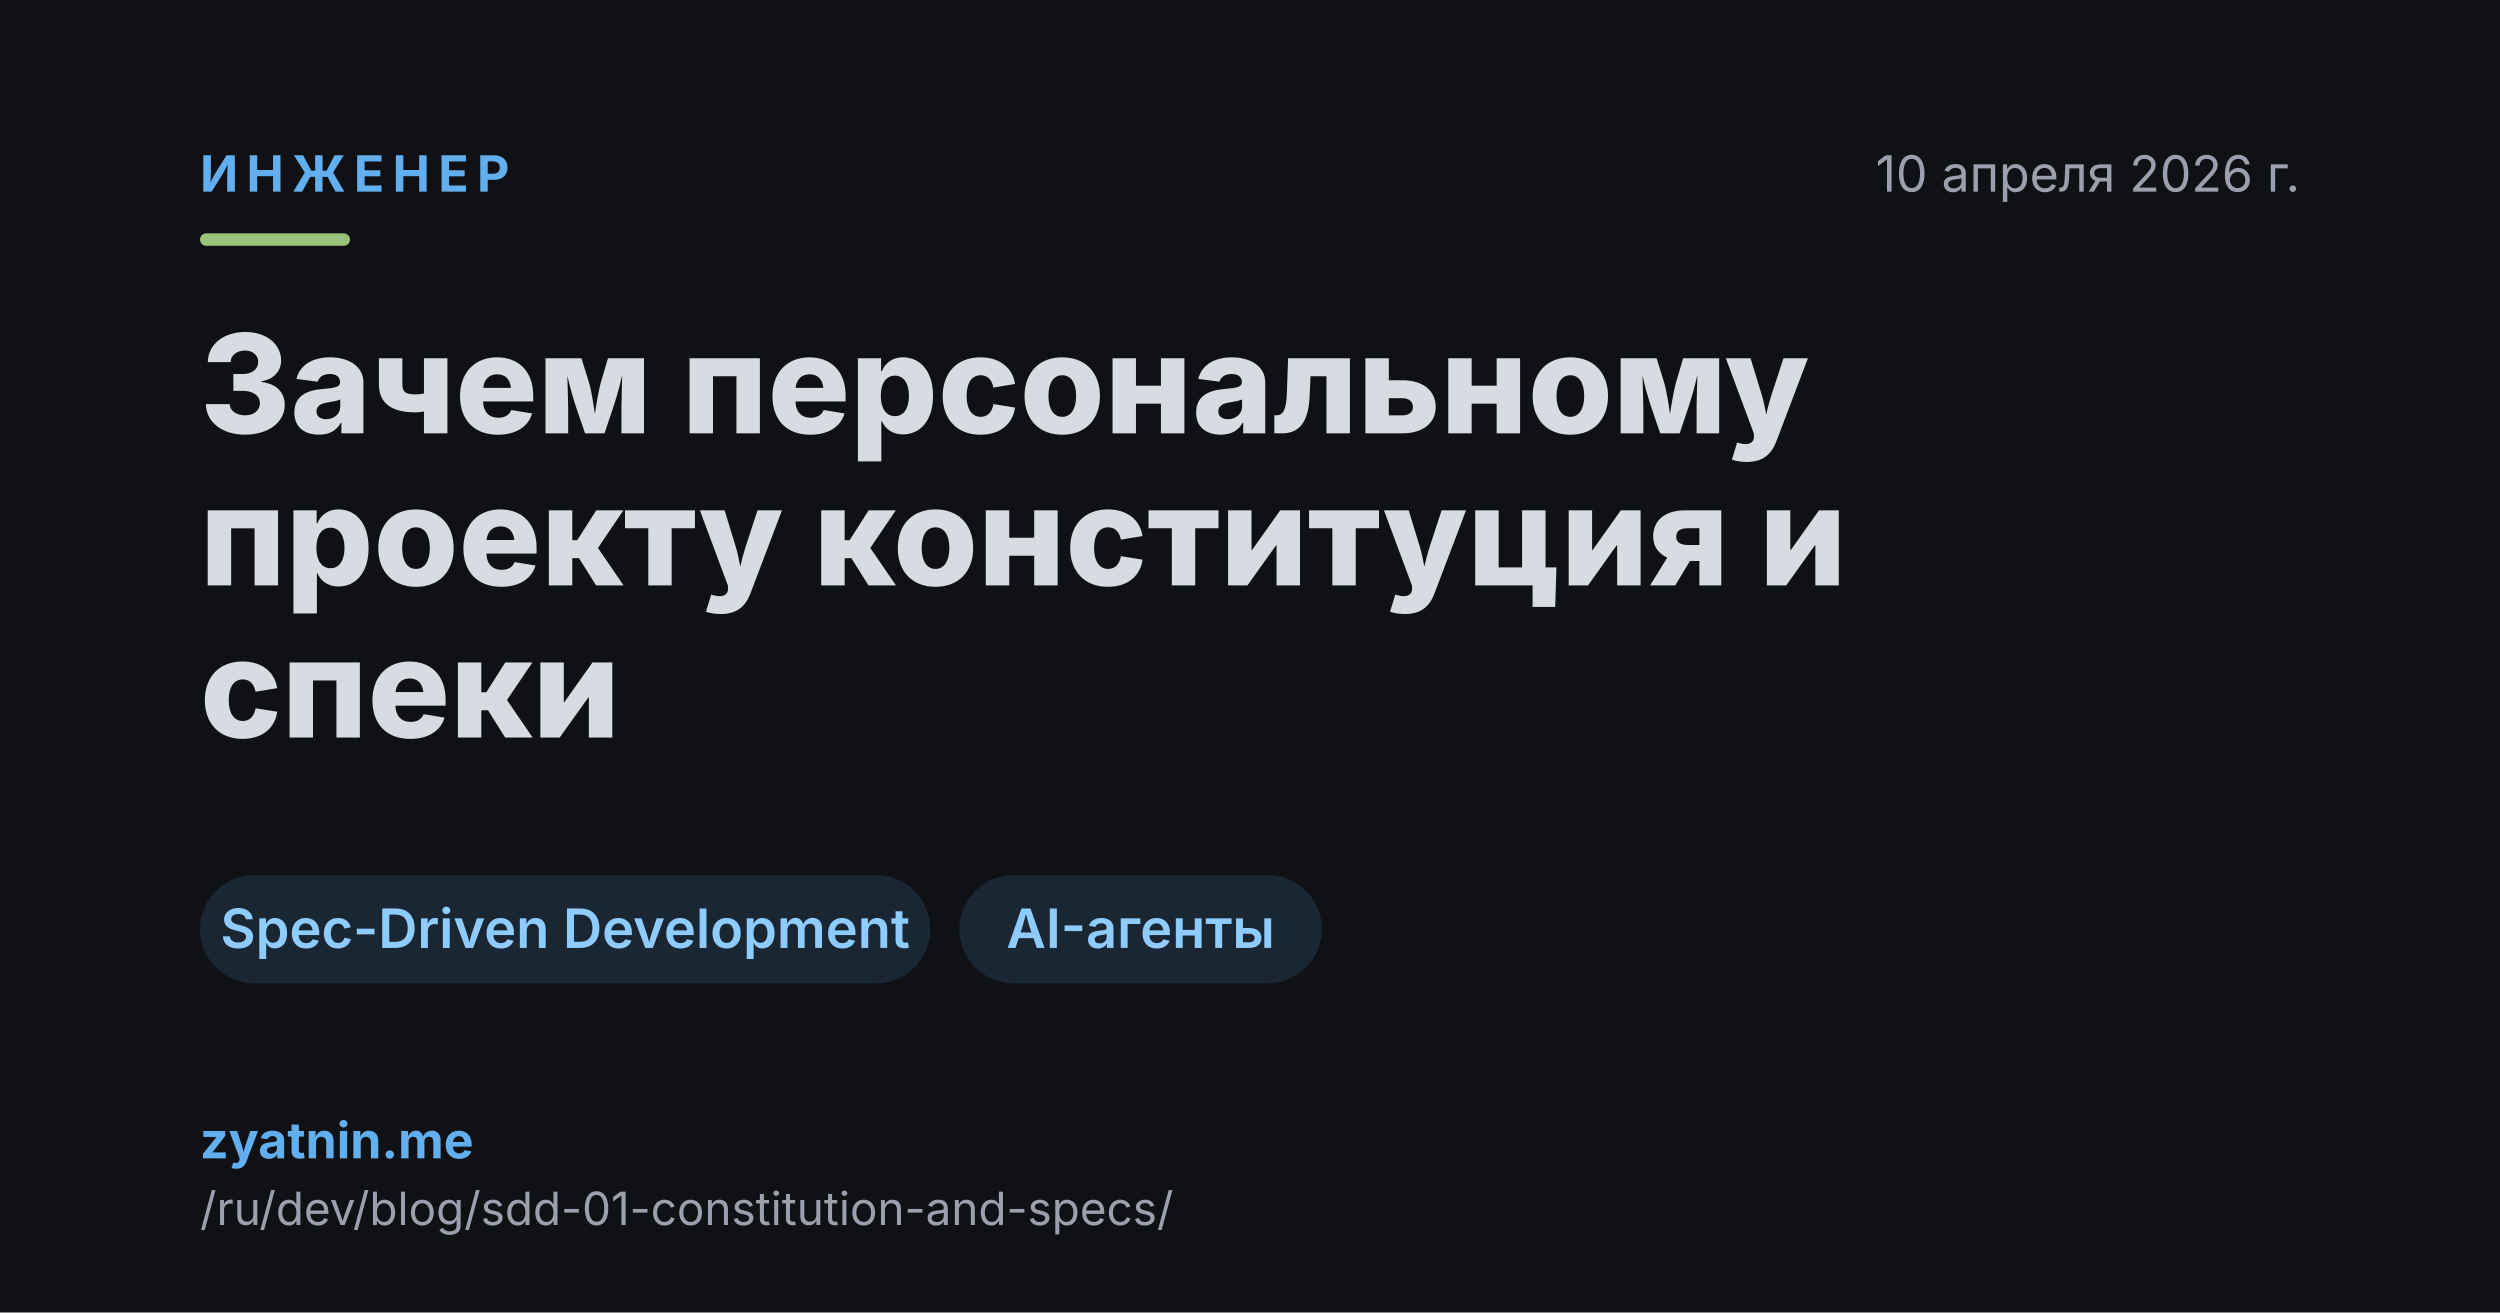
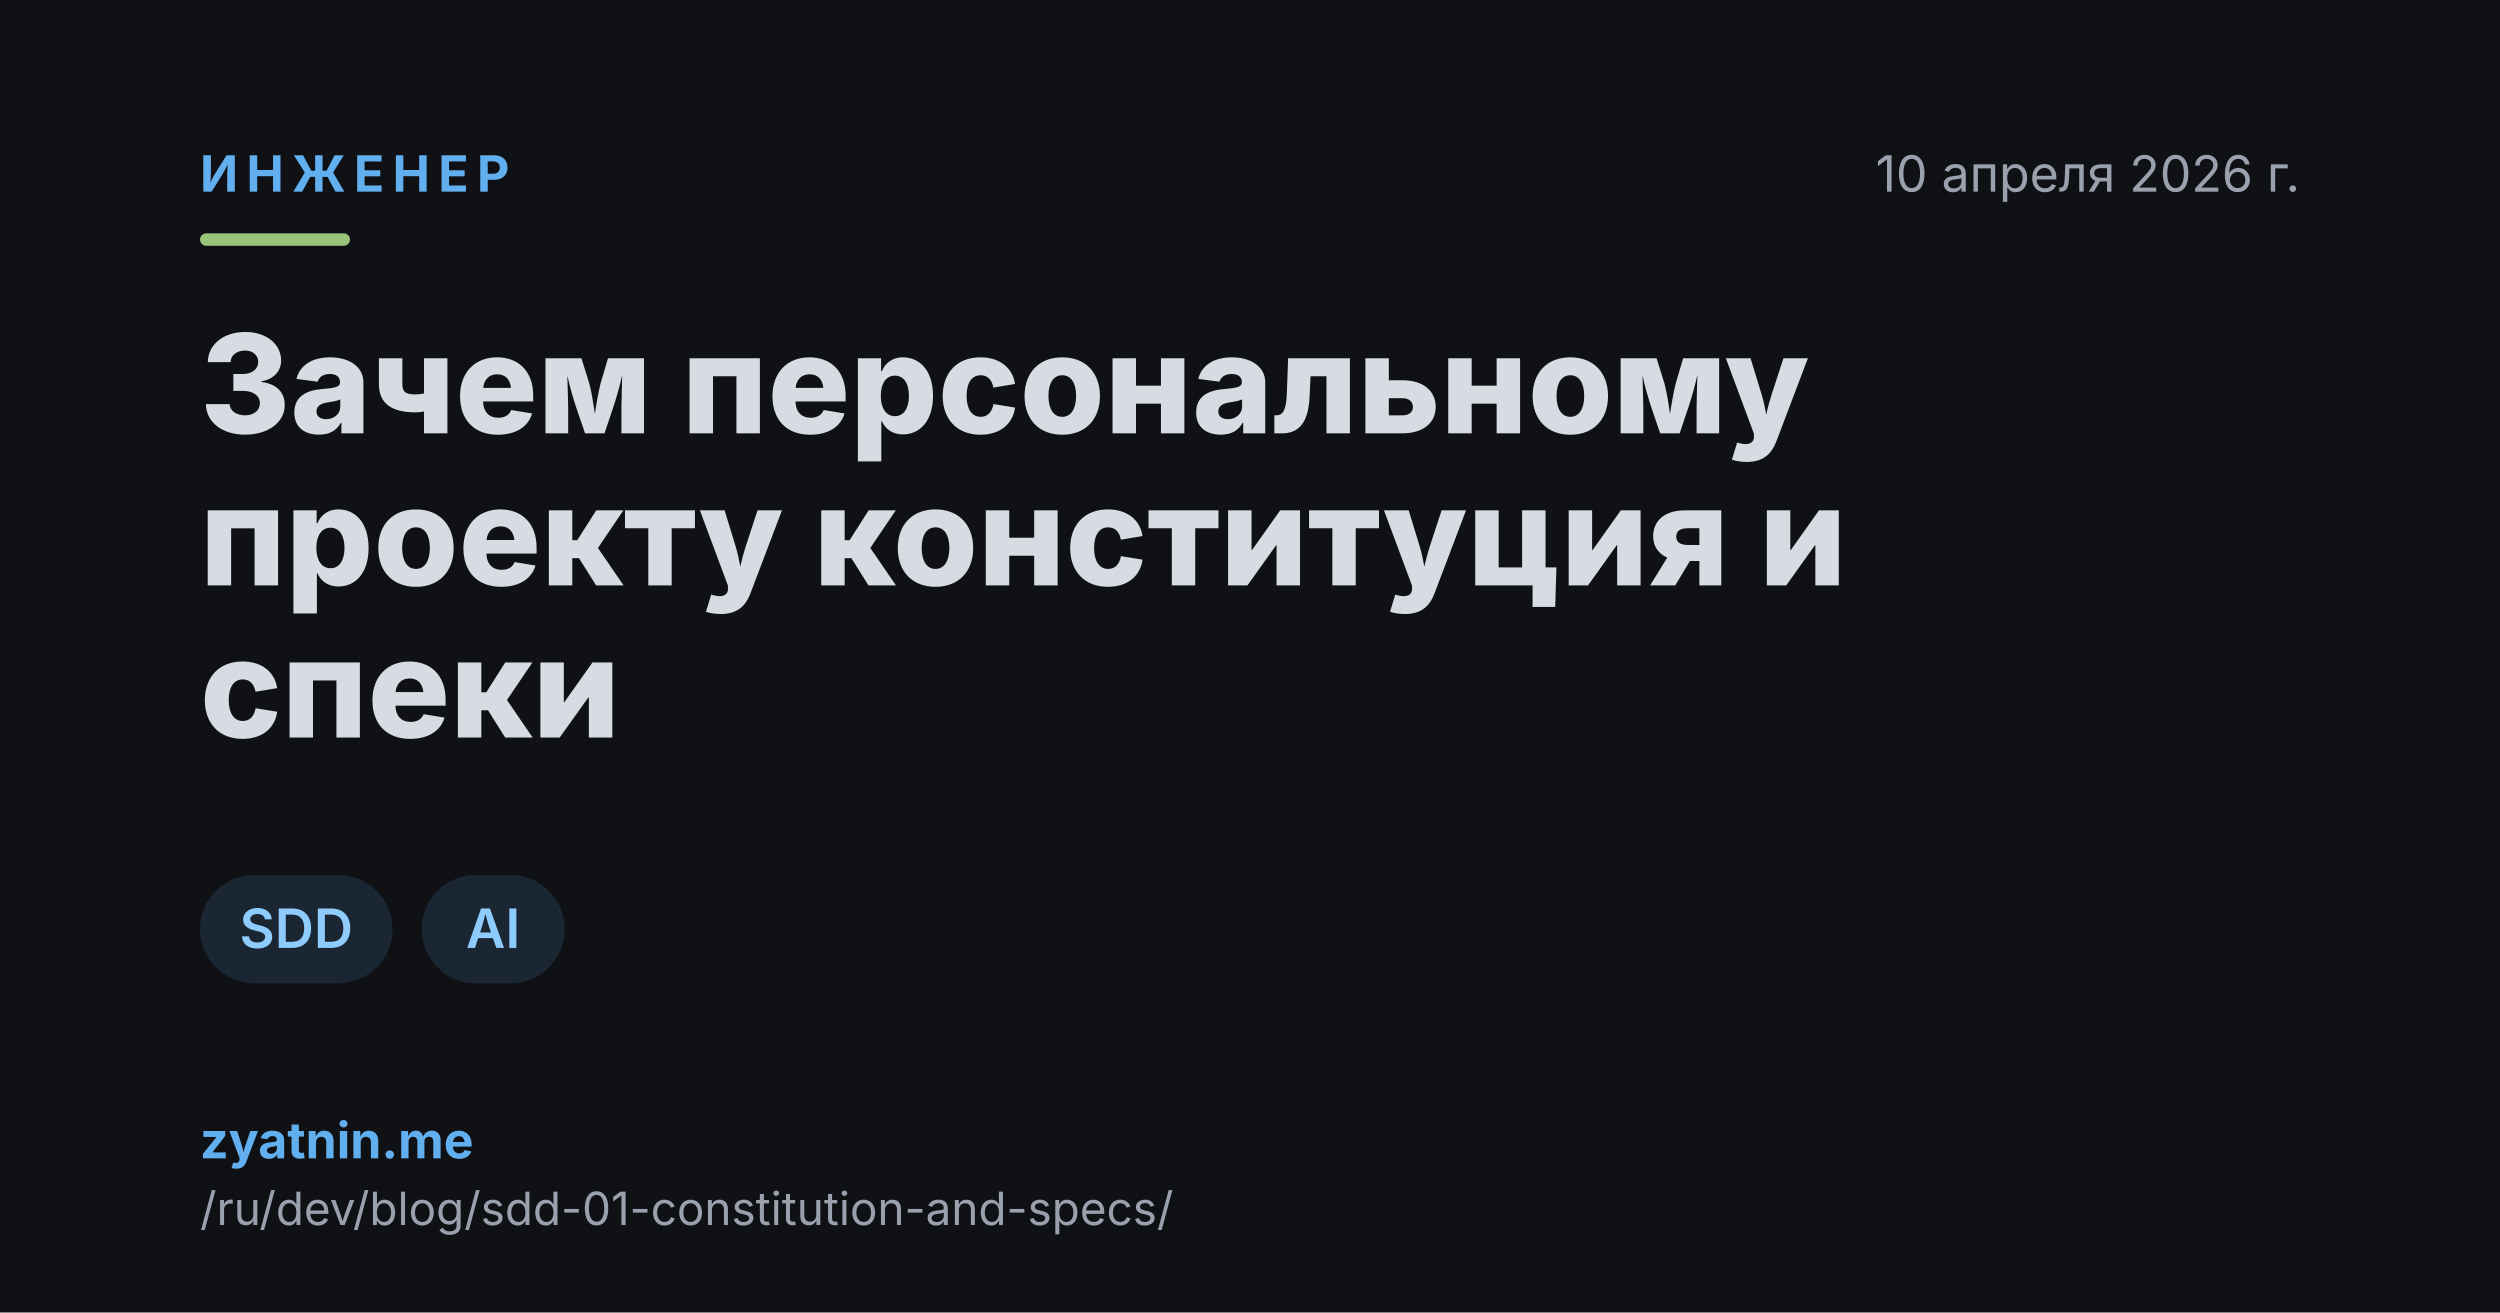
<svg xmlns="http://www.w3.org/2000/svg" width="1200" height="630" viewBox="0 0 1200 630">
  <rect width="1200" height="630" fill="#0f1115" />
  <text x="96" y="92" text-anchor="start" font-family="Inter" font-size="24" font-weight="700" letter-spacing="4" fill="#61afef">ИНЖЕНЕР</text>
  <text x="1104" y="92" text-anchor="end" font-family="Inter" font-size="24" font-weight="400" fill="#9aa1ad">10 апреля 2026 г.</text>
  <rect x="96" y="112" width="72" height="6" rx="3" fill="#98c379" />
  <text x="96" y="208" text-anchor="start" font-family="Inter" font-size="66" font-weight="800" fill="#d7dbe2">Зачем персональному</text>
  <text x="96" y="281" text-anchor="start" font-family="Inter" font-size="66" font-weight="800" fill="#d7dbe2">проекту конституция и</text>
  <text x="96" y="354" text-anchor="start" font-family="Inter" font-size="66" font-weight="800" fill="#d7dbe2">спеки</text>
-   <rect x="96.0" y="420" width="350.5" height="52" rx="26" fill="rgba(97, 175, 239, 0.14)" />
-   <text x="271.3" y="455" text-anchor="middle" font-family="Inter" font-size="26" font-weight="600" fill="#8ecbff">Spec-Driven Development</text>
-   <rect x="460.5" y="420" width="174.0" height="52" rx="26" fill="rgba(97, 175, 239, 0.14)" />
-   <text x="547.5" y="455" text-anchor="middle" font-family="Inter" font-size="26" font-weight="600" fill="#8ecbff">AI-агенты</text>
+   <rect x="96.0" y="420" width="92.4" height="52" rx="26" fill="rgba(97, 175, 239, 0.14)" />
+   <text x="142.2" y="455" text-anchor="middle" font-family="Inter" font-size="26" font-weight="600" fill="#8ecbff">SDD</text>
+   <rect x="202.4" y="420" width="68.7" height="52" rx="26" fill="rgba(97, 175, 239, 0.14)" />
+   <text x="236.7" y="455" text-anchor="middle" font-family="Inter" font-size="26" font-weight="600" fill="#8ecbff">AI</text>
  <text x="96" y="556" text-anchor="start" font-family="Inter" font-size="24" font-weight="700" fill="#61afef">zyatnin.me</text>
  <text x="96" y="588" text-anchor="start" font-family="Inter" font-size="22" font-weight="400" fill="#9aa1ad">/ru/dev/blog/sdd-01-constitution-and-specs/</text>
</svg>
